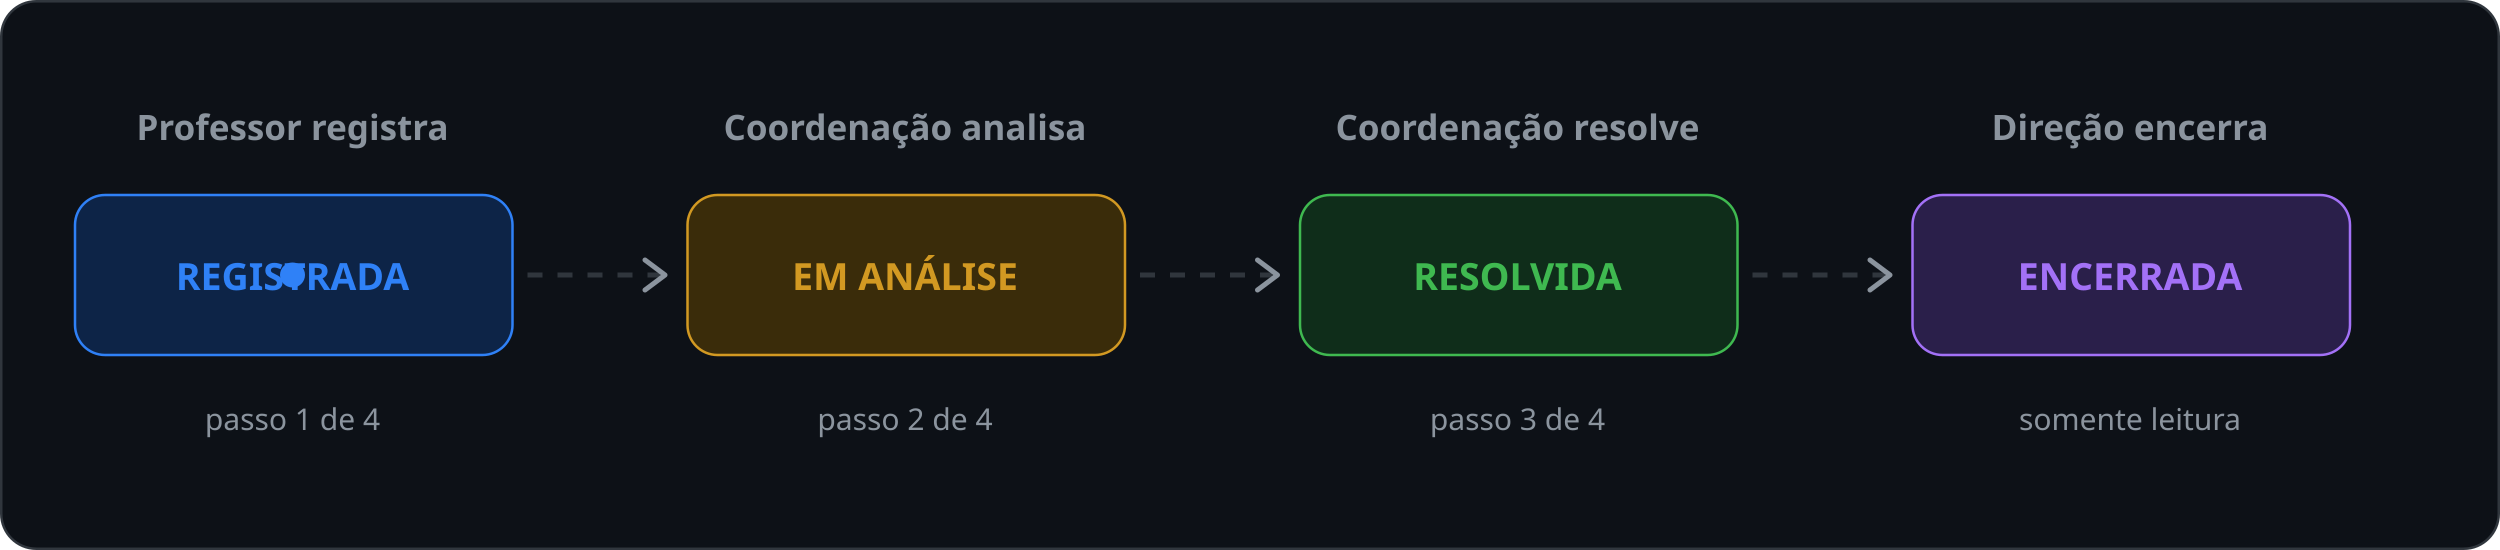
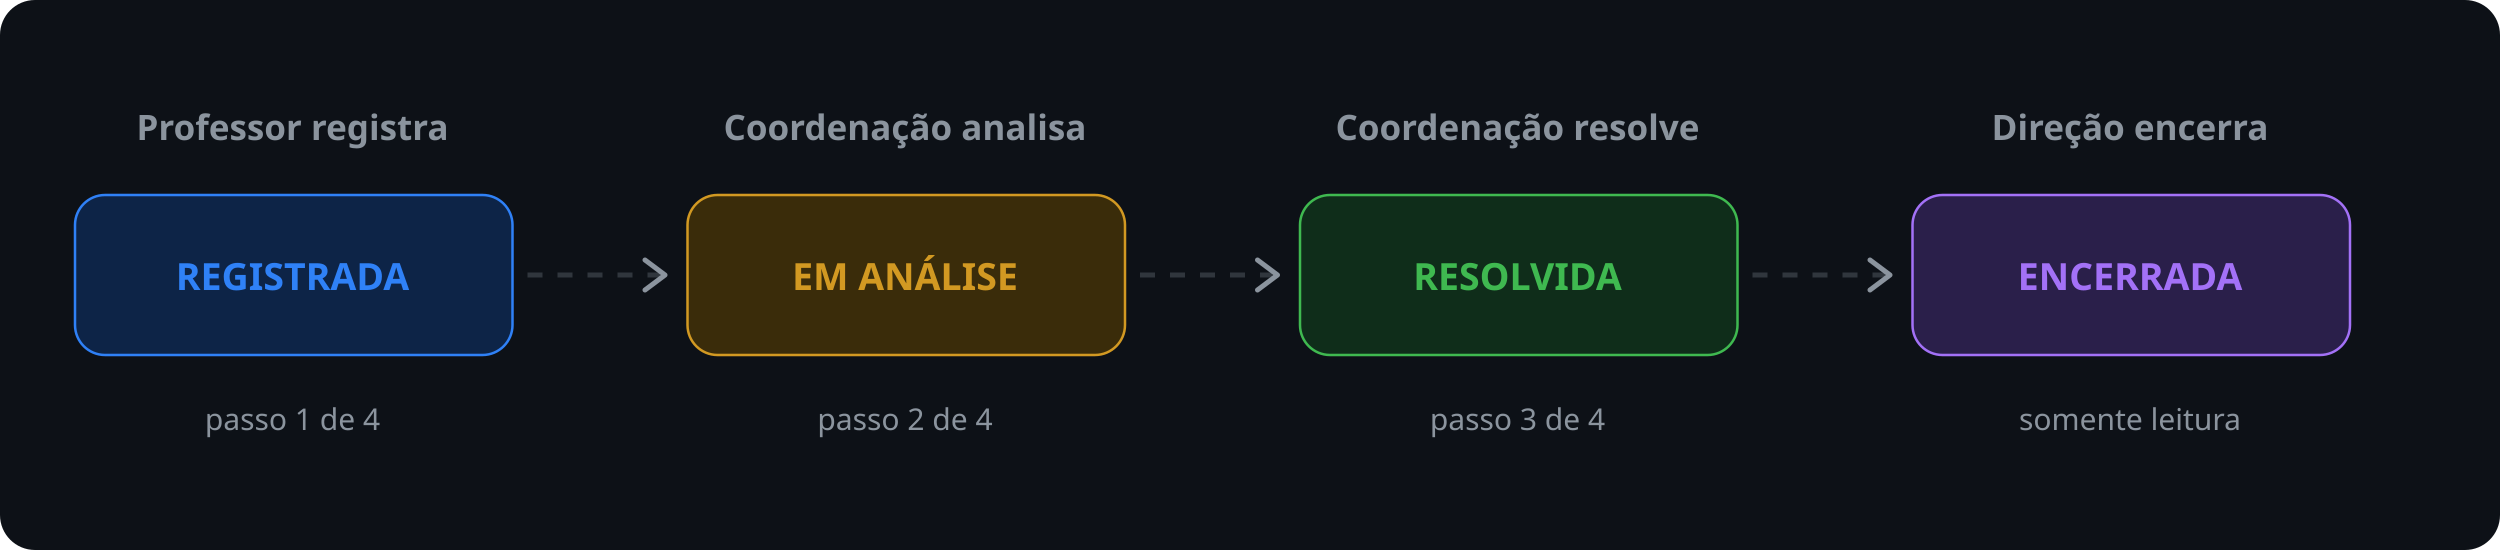
<svg xmlns="http://www.w3.org/2000/svg" width="1000" height="220" viewBox="0 0 1000 220" role="img" aria-label="Fluxo: registrada, em análise, resolvida e encerrada. Cada passo é de um papel.">
  <style>text{font-family:-apple-system,BlinkMacSystemFont,'Segoe UI','Noto Sans',Helvetica,Arial,sans-serif}
.fio{stroke-dasharray:6 6;animation:flui 1.4s linear infinite}
@keyframes flui{to{stroke-dashoffset:-12}}
.pulso{transform-box:fill-box;transform-origin:center;animation:pulso 3.2s ease-in-out infinite}
@keyframes pulso{50%{transform:scale(1.05)}}
- .viaja{animation:viaja 8s linear infinite}
- @keyframes viaja{0%{transform:translateX(0);opacity:0}6%{opacity:1}94%{opacity:1}100%{transform:translateX(735px);opacity:0}}
+ .viaja{animation:viaja 7s linear infinite}
+ @keyframes viaja{0%{transform:translateX(-80px);opacity:0}6%{opacity:1}94%{opacity:1}100%{transform:translateX(815px);opacity:0}}
@media (prefers-reduced-motion:reduce){*{animation:none!important;opacity:1!important;stroke-dashoffset:0!important}}</style>
-   <rect x="0.5" y="0.5" width="999" height="219" rx="14" fill="#0d1117" stroke="#30363d" />
-   <rect x="30" y="78" width="175" height="64" rx="12" fill="#0d2447" stroke="#2f81f7" class="pulso" style="animation-delay:0s" />
+   <rect x="0" y="0" width="1000" height="220" rx="14" fill="#0d1117" />
+   <line class="fio" x1="211" x2="264" y1="110" y2="110" stroke="#30363d" stroke-width="2" />
+   <path d="M258 104l8 6-8 6" fill="none" stroke="#8b949e" stroke-width="2" stroke-linecap="round" stroke-linejoin="round" />
+   <line class="fio" x1="456" x2="509" y1="110" y2="110" stroke="#30363d" stroke-width="2" />
+   <path d="M503 104l8 6-8 6" fill="none" stroke="#8b949e" stroke-width="2" stroke-linecap="round" stroke-linejoin="round" />
+   <line class="fio" x1="701" x2="754" y1="110" y2="110" stroke="#30363d" stroke-width="2" />
+   <path d="M748 104l8 6-8 6" fill="none" stroke="#8b949e" stroke-width="2" stroke-linecap="round" stroke-linejoin="round" />
+   <circle class="viaja" cx="117" cy="110" r="6" fill="#2f81f7" />
+   <rect x="30" y="78" width="175" height="64" rx="12" fill="#0d2447" stroke="#2f81f7" />
  <text x="117" y="116" font-size="15" font-weight="800" fill="#2f81f7" text-anchor="middle">REGISTRADA</text>
  <text x="117" y="56" font-size="14" font-weight="600" fill="#8b949e" text-anchor="middle">Professor registra</text>
  <text x="117" y="172" font-size="12" font-weight="400" fill="#8b949e" text-anchor="middle">passo 1 de 4</text>
-   <line class="fio" x1="211" x2="264" y1="110" y2="110" stroke="#30363d" stroke-width="2" />
-   <path d="M258 104l8 6-8 6" fill="none" stroke="#8b949e" stroke-width="2" stroke-linecap="round" stroke-linejoin="round" />
-   <rect x="275" y="78" width="175" height="64" rx="12" fill="#3a2c0a" stroke="#d29922" class="pulso" style="animation-delay:1s" />
+   <rect x="275" y="78" width="175" height="64" rx="12" fill="#3a2c0a" stroke="#d29922" />
  <text x="362" y="116" font-size="15" font-weight="800" fill="#d29922" text-anchor="middle">EM ANÁLISE</text>
  <text x="362" y="56" font-size="14" font-weight="600" fill="#8b949e" text-anchor="middle">Coordenação analisa</text>
  <text x="362" y="172" font-size="12" font-weight="400" fill="#8b949e" text-anchor="middle">passo 2 de 4</text>
-   <line class="fio" x1="456" x2="509" y1="110" y2="110" stroke="#30363d" stroke-width="2" />
-   <path d="M503 104l8 6-8 6" fill="none" stroke="#8b949e" stroke-width="2" stroke-linecap="round" stroke-linejoin="round" />
-   <rect x="520" y="78" width="175" height="64" rx="12" fill="#0f2d1a" stroke="#3fb950" class="pulso" style="animation-delay:2s" />
+   <rect x="520" y="78" width="175" height="64" rx="12" fill="#0f2d1a" stroke="#3fb950" />
  <text x="607" y="116" font-size="15" font-weight="800" fill="#3fb950" text-anchor="middle">RESOLVIDA</text>
  <text x="607" y="56" font-size="14" font-weight="600" fill="#8b949e" text-anchor="middle">Coordenação resolve</text>
  <text x="607" y="172" font-size="12" font-weight="400" fill="#8b949e" text-anchor="middle">passo 3 de 4</text>
-   <line class="fio" x1="701" x2="754" y1="110" y2="110" stroke="#30363d" stroke-width="2" />
-   <path d="M748 104l8 6-8 6" fill="none" stroke="#8b949e" stroke-width="2" stroke-linecap="round" stroke-linejoin="round" />
-   <rect x="765" y="78" width="175" height="64" rx="12" fill="#2a1f4a" stroke="#a371f7" class="pulso" style="animation-delay:3s" />
+   <rect x="765" y="78" width="175" height="64" rx="12" fill="#2a1f4a" stroke="#a371f7" />
  <text x="852" y="116" font-size="15" font-weight="800" fill="#a371f7" text-anchor="middle">ENCERRADA</text>
  <text x="852" y="56" font-size="14" font-weight="600" fill="#8b949e" text-anchor="middle">Direção encerra</text>
  <text x="852" y="172" font-size="12" font-weight="400" fill="#8b949e" text-anchor="middle">somente leitura</text>
-   <circle class="viaja" cx="117" cy="110" r="5" fill="#2f81f7" />
</svg>
